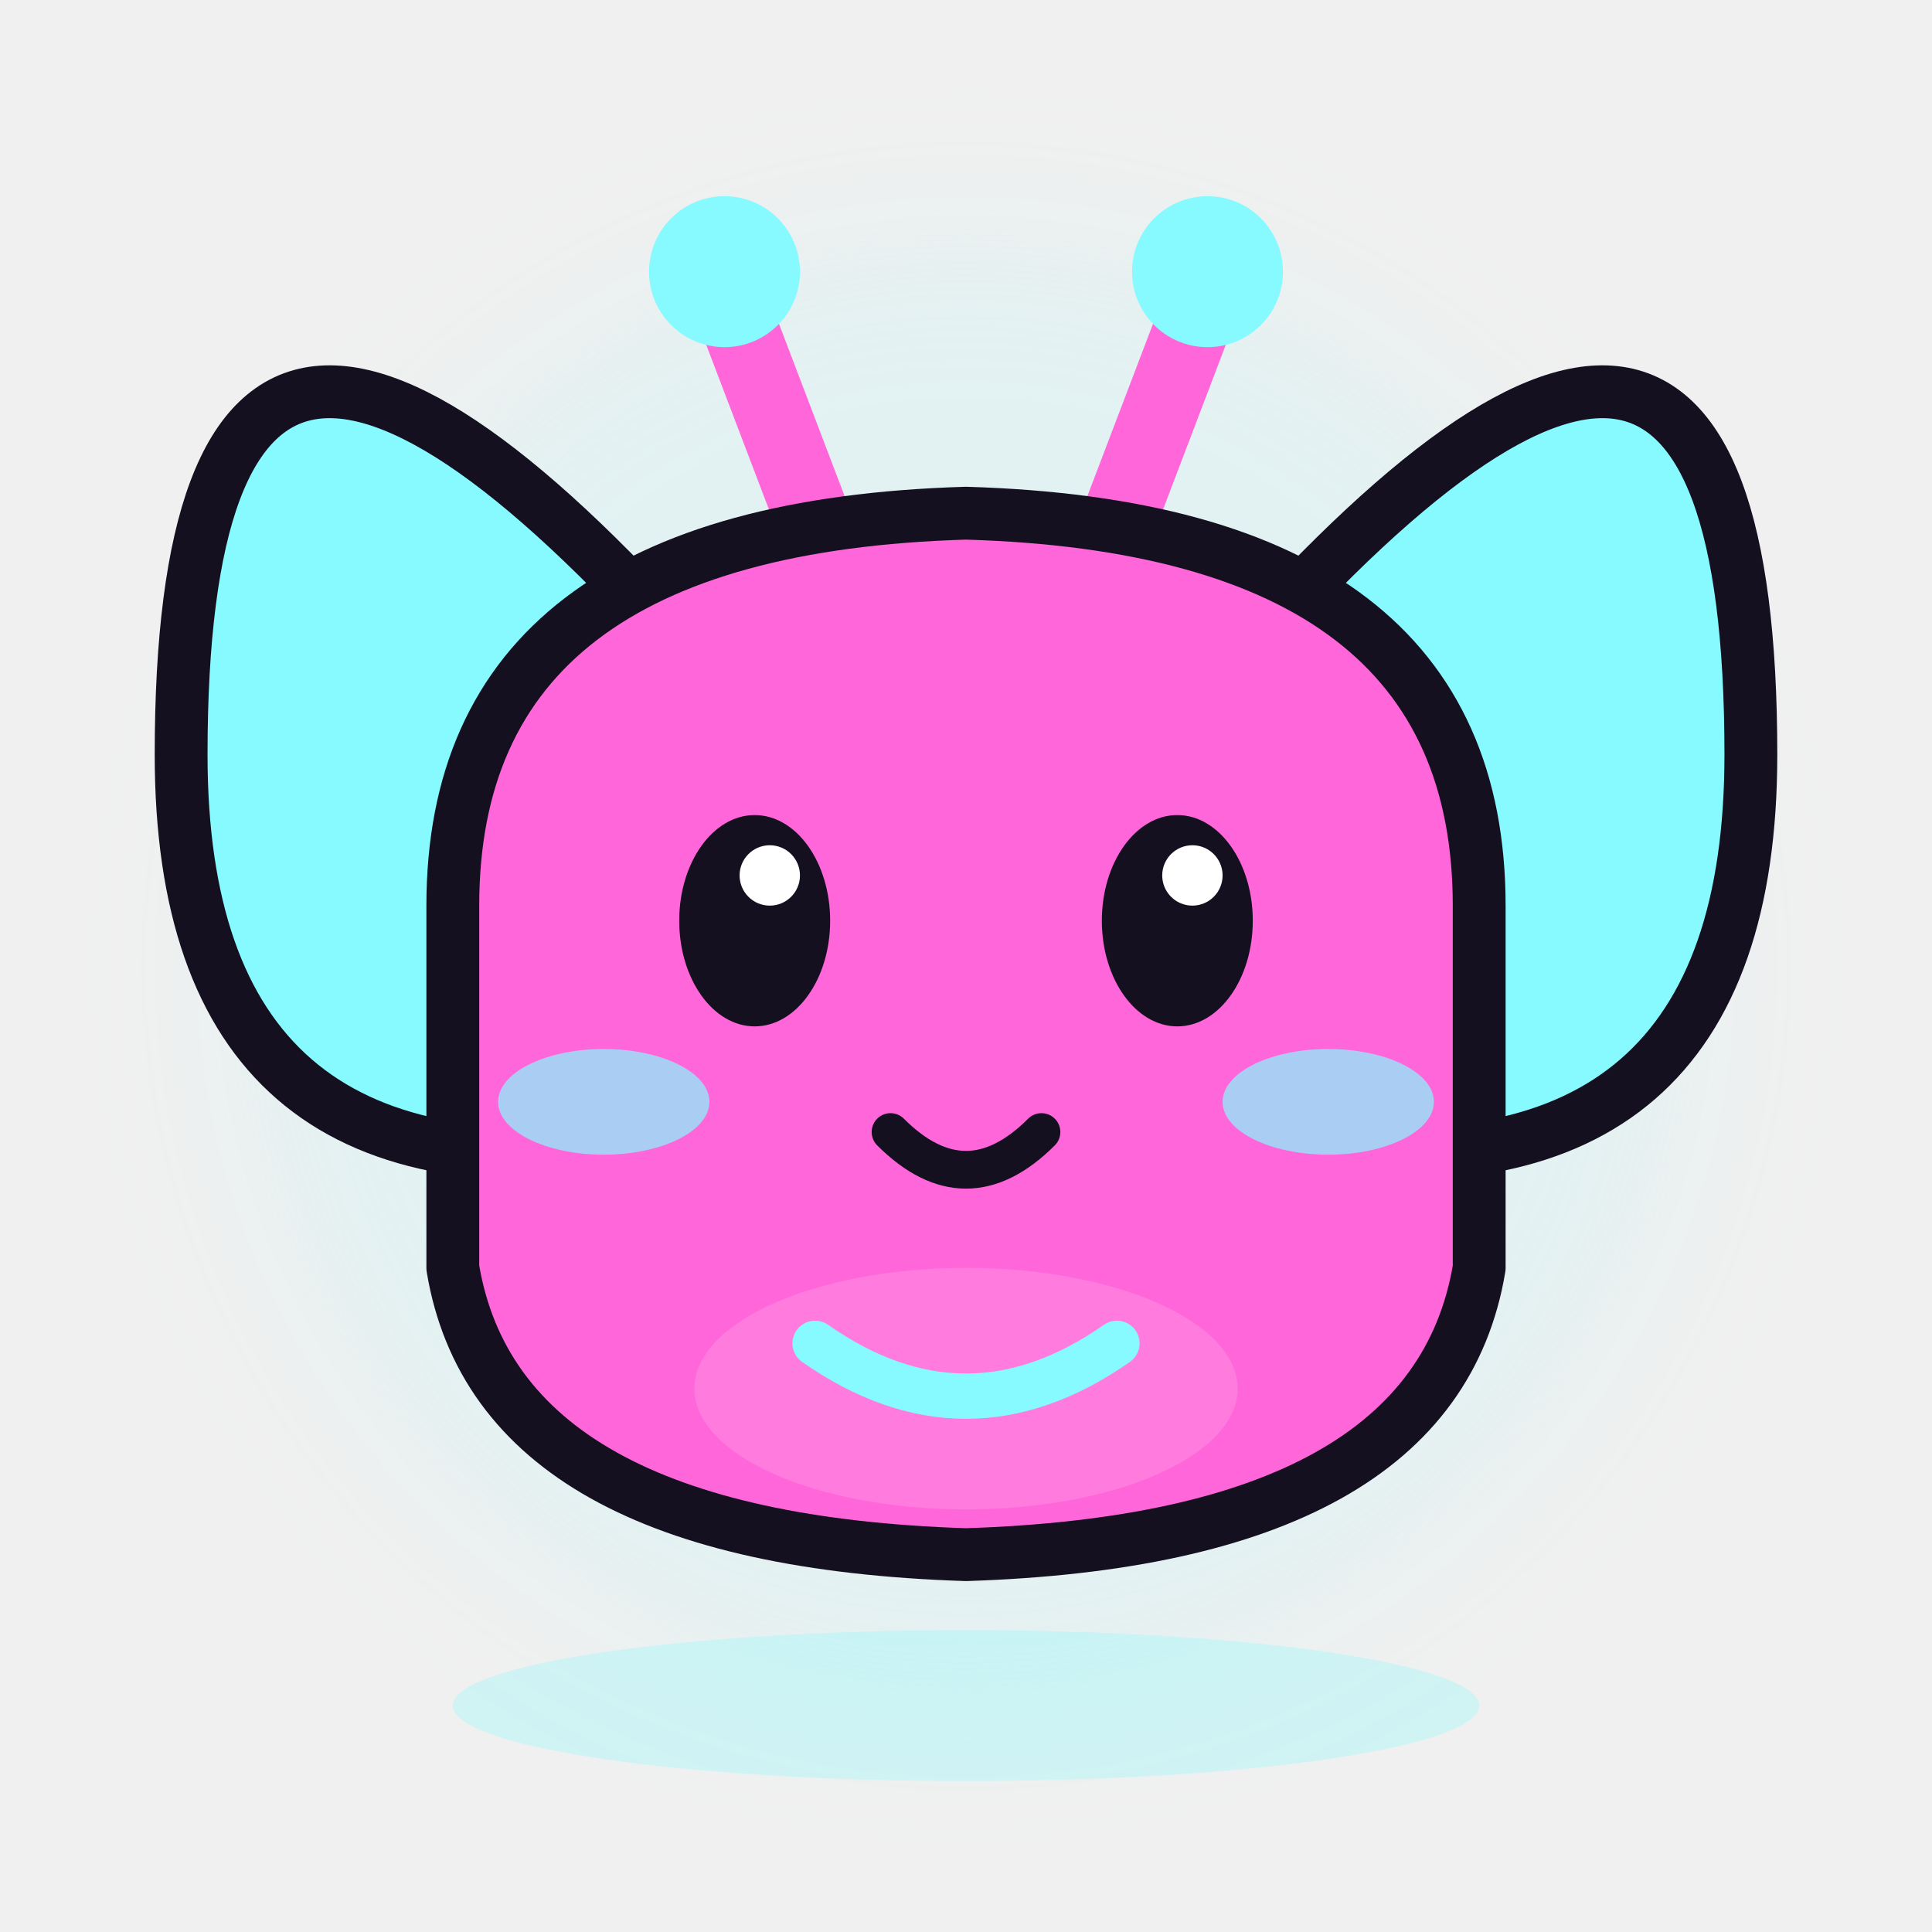
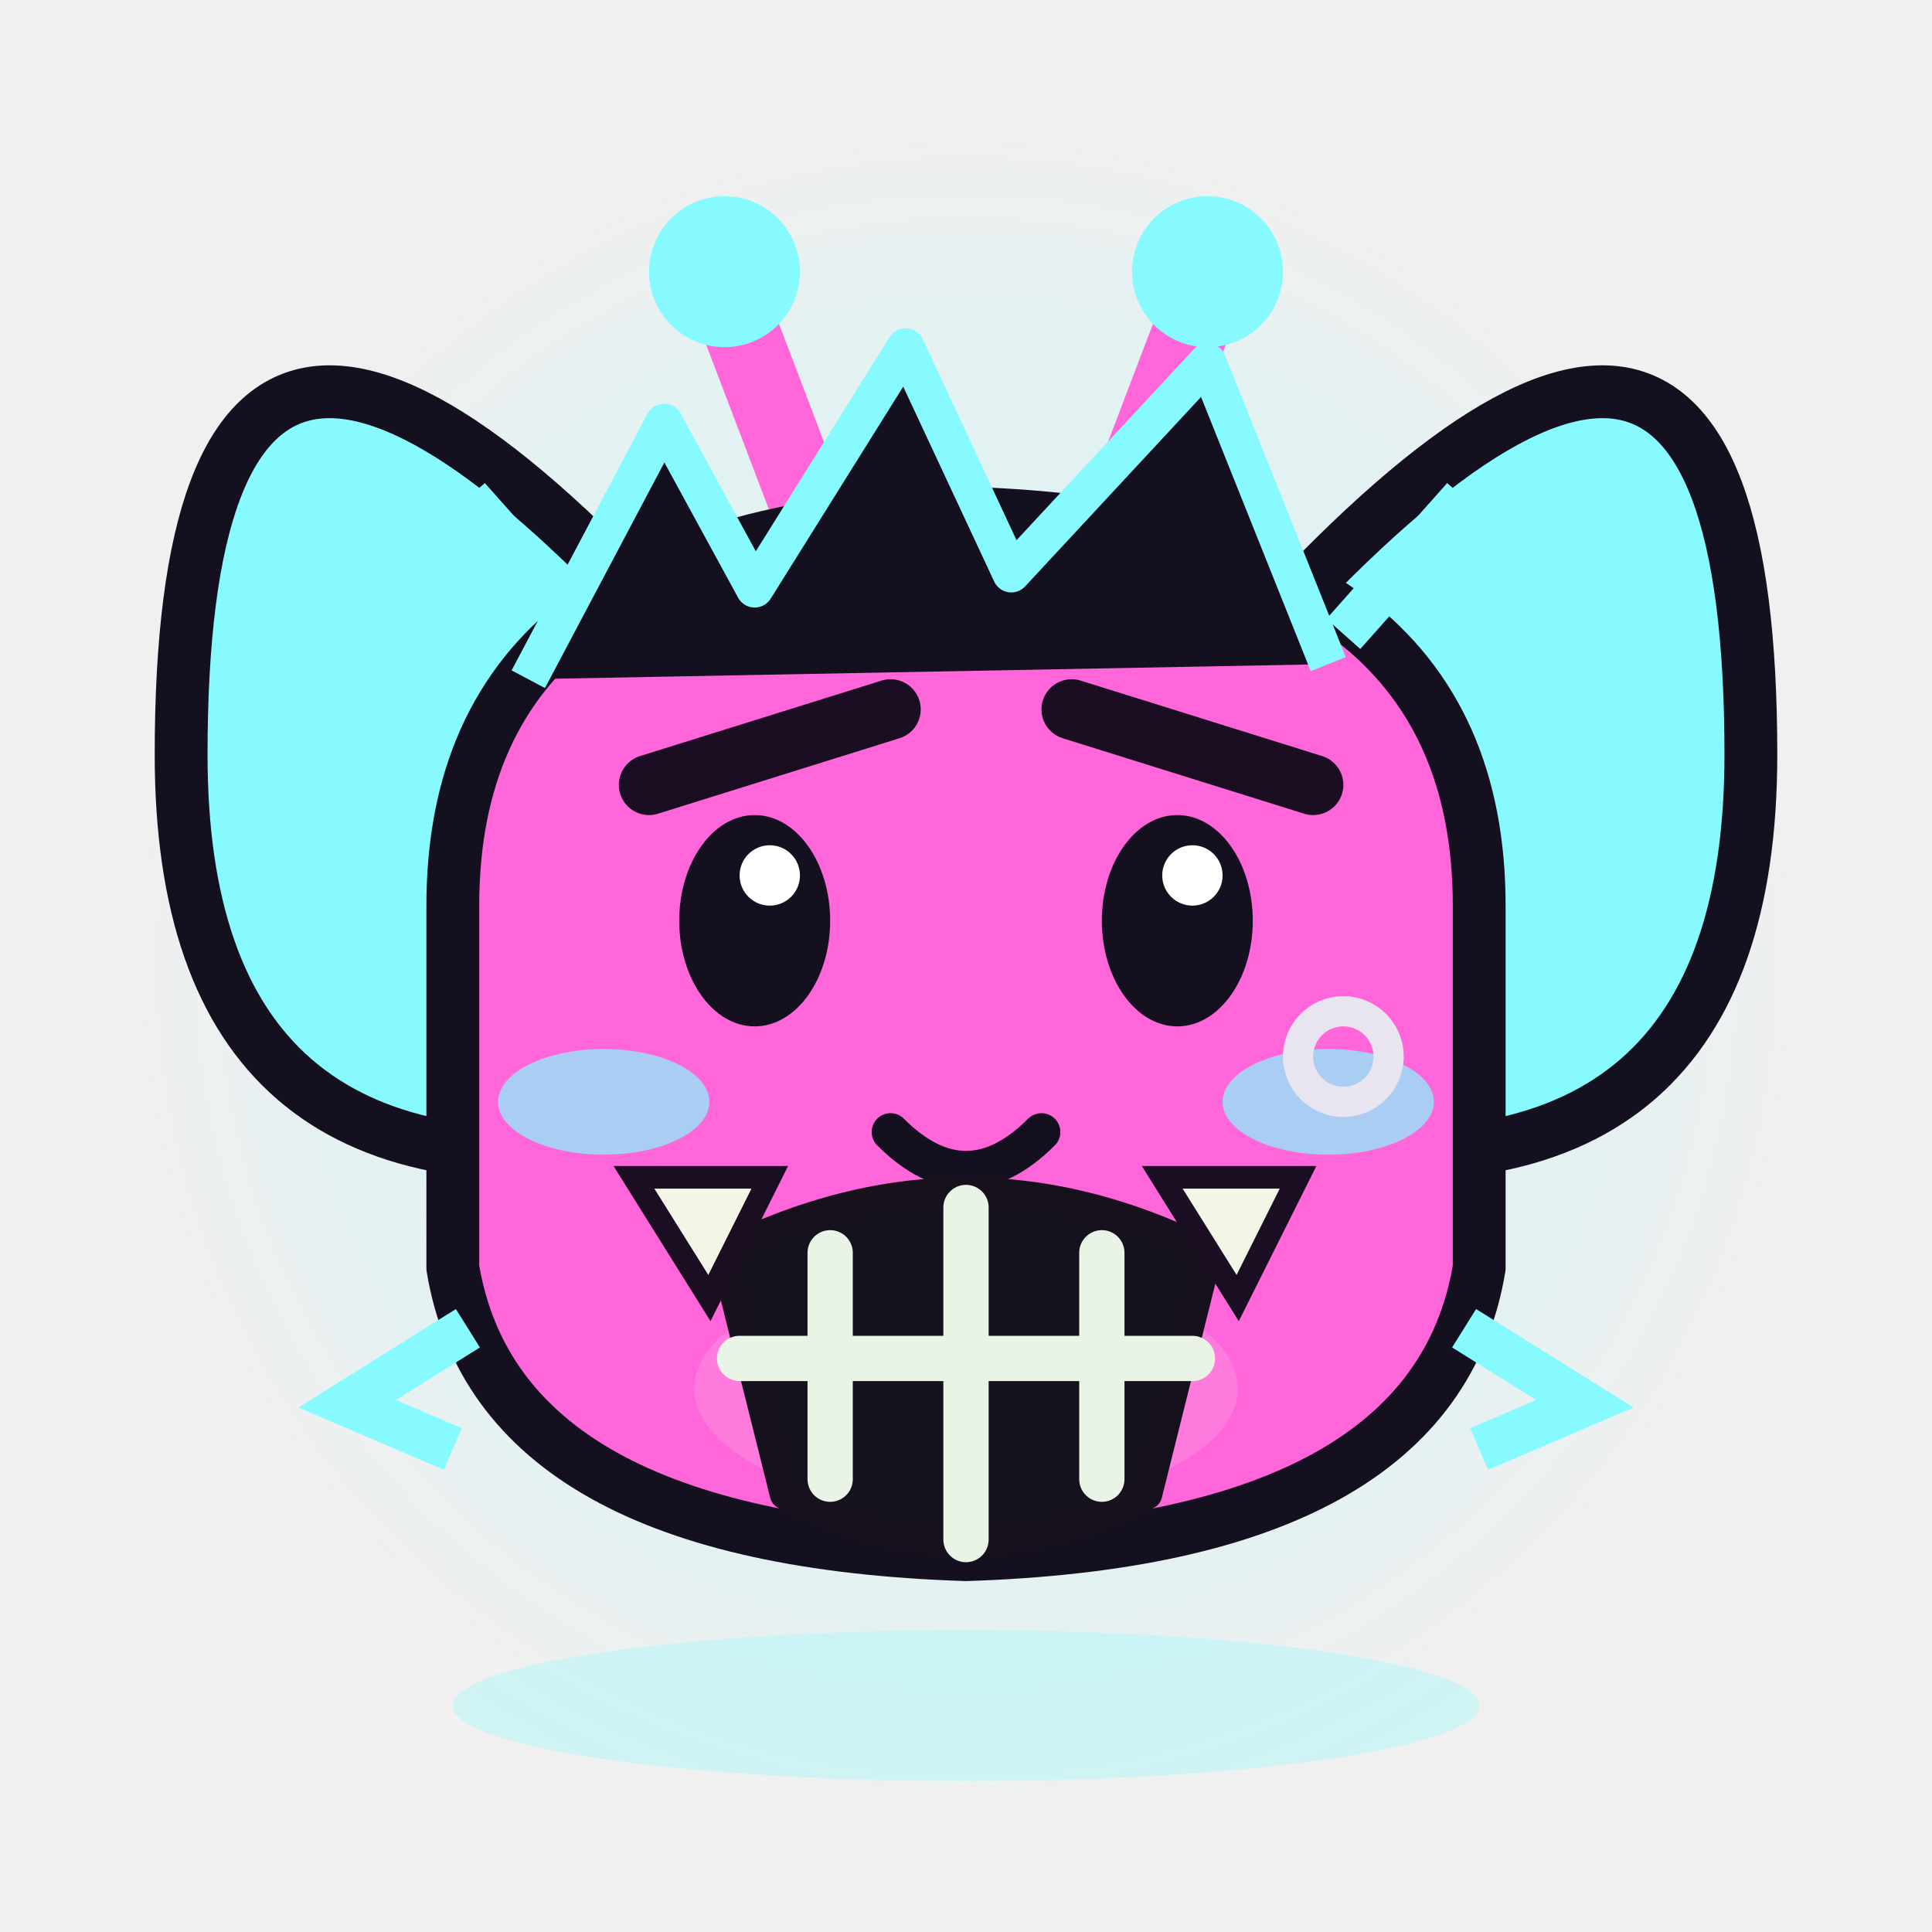
- <svg xmlns="http://www.w3.org/2000/svg" viewBox="0 0 128 128" role="img" aria-label="moth original neon mascot">
+ <svg xmlns="http://www.w3.org/2000/svg" viewBox="0 0 128 128" role="img" aria-label="VEXWING dark neon skeleton mascot">
  <defs>
    <filter id="halo" x="-50%" y="-50%" width="200%" height="200%">
      <feGaussianBlur stdDeviation="5" />
    </filter>
  </defs>
  <ellipse cx="64" cy="113" rx="34" ry="5" fill="#86faff" opacity=".3" />
  <circle cx="64" cy="64" r="48" fill="#86faff" opacity=".13" filter="url(#halo)" />
  <path d="M48 46 Q12 4 12 50 Q12 80 42 76 M80 46 Q116 4 116 50 Q116 80 86 76" fill="#86faff" stroke="#15101f" stroke-width="3.5" stroke-linejoin="round" />
  <path d="M56 40 48 19M72 40 80 19" stroke="#ff66d9" stroke-width="5" stroke-linecap="round" />
  <circle cx="48" cy="18" r="5" fill="#86faff" />
  <circle cx="80" cy="18" r="5" fill="#86faff" />
  <path d="M30 60 Q30 35 64 34 Q98 35 98 60 L98 84 Q95 102 64 103 Q33 102 30 84Z" fill="#ff66d9" stroke="#15101f" stroke-width="3.5" stroke-linejoin="round" />
  <ellipse cx="64" cy="92" rx="18" ry="8" fill="#fff" opacity=".14" />
  <ellipse cx="50" cy="61" rx="5" ry="7" fill="#15101f" />
  <ellipse cx="78" cy="61" rx="5" ry="7" fill="#15101f" />
  <circle cx="51" cy="58" r="2" fill="#fff" />
  <circle cx="79" cy="58" r="2" fill="#fff" />
  <path d="M59 75 Q64 80 69 75" fill="none" stroke="#15101f" stroke-width="2.5" stroke-linecap="round" />
  <ellipse cx="40" cy="73" rx="7" ry="3.5" fill="#86faff" opacity=".7" />
  <ellipse cx="88" cy="73" rx="7" ry="3.5" fill="#86faff" opacity=".7" />
  <path d="M54 89Q64 96 74 89" stroke="#86faff" stroke-width="3" fill="none" stroke-linecap="round" />
+   <g aria-hidden="true" stroke="#17101d" stroke-linejoin="round">
+     <path d="M48 83 Q64 75 80 83 L76 99 Q64 105 52 99Z" fill="#13121d" stroke-width="2" />
+     <path d="M55 83v15M64 80v22M73 83v15M49 90h30" stroke="#e9f4e6" stroke-width="3" stroke-linecap="round" />
+     <path d="M39 42l-8-9m58 9 8-9" stroke="#86faff" stroke-width="3" />
+   </g>
+   <g aria-hidden="true">
+     <path d="M35 45 44 28 50 39 60 23 67 38 80 24 88 44" fill="#15101f" stroke="#86faff" stroke-width="2.5" stroke-linejoin="round" />
+     <path d="M43 52l16-5M71 47l16 5" stroke="#1b0d22" stroke-width="4" stroke-linecap="round" />
+     <path d="M42 78h9l-4 8zM77 78h9l-4 8z" fill="#f3f6e6" stroke="#1b0d22" stroke-width="1.5" />
+     <path d="M31 88l-8 5 7 3M97 88l8 5-7 3" fill="none" stroke="#86faff" stroke-width="3" />
+     <circle cx="89" cy="70" r="3" fill="none" stroke="#e9e5f0" stroke-width="2" />
+   </g>
</svg>
